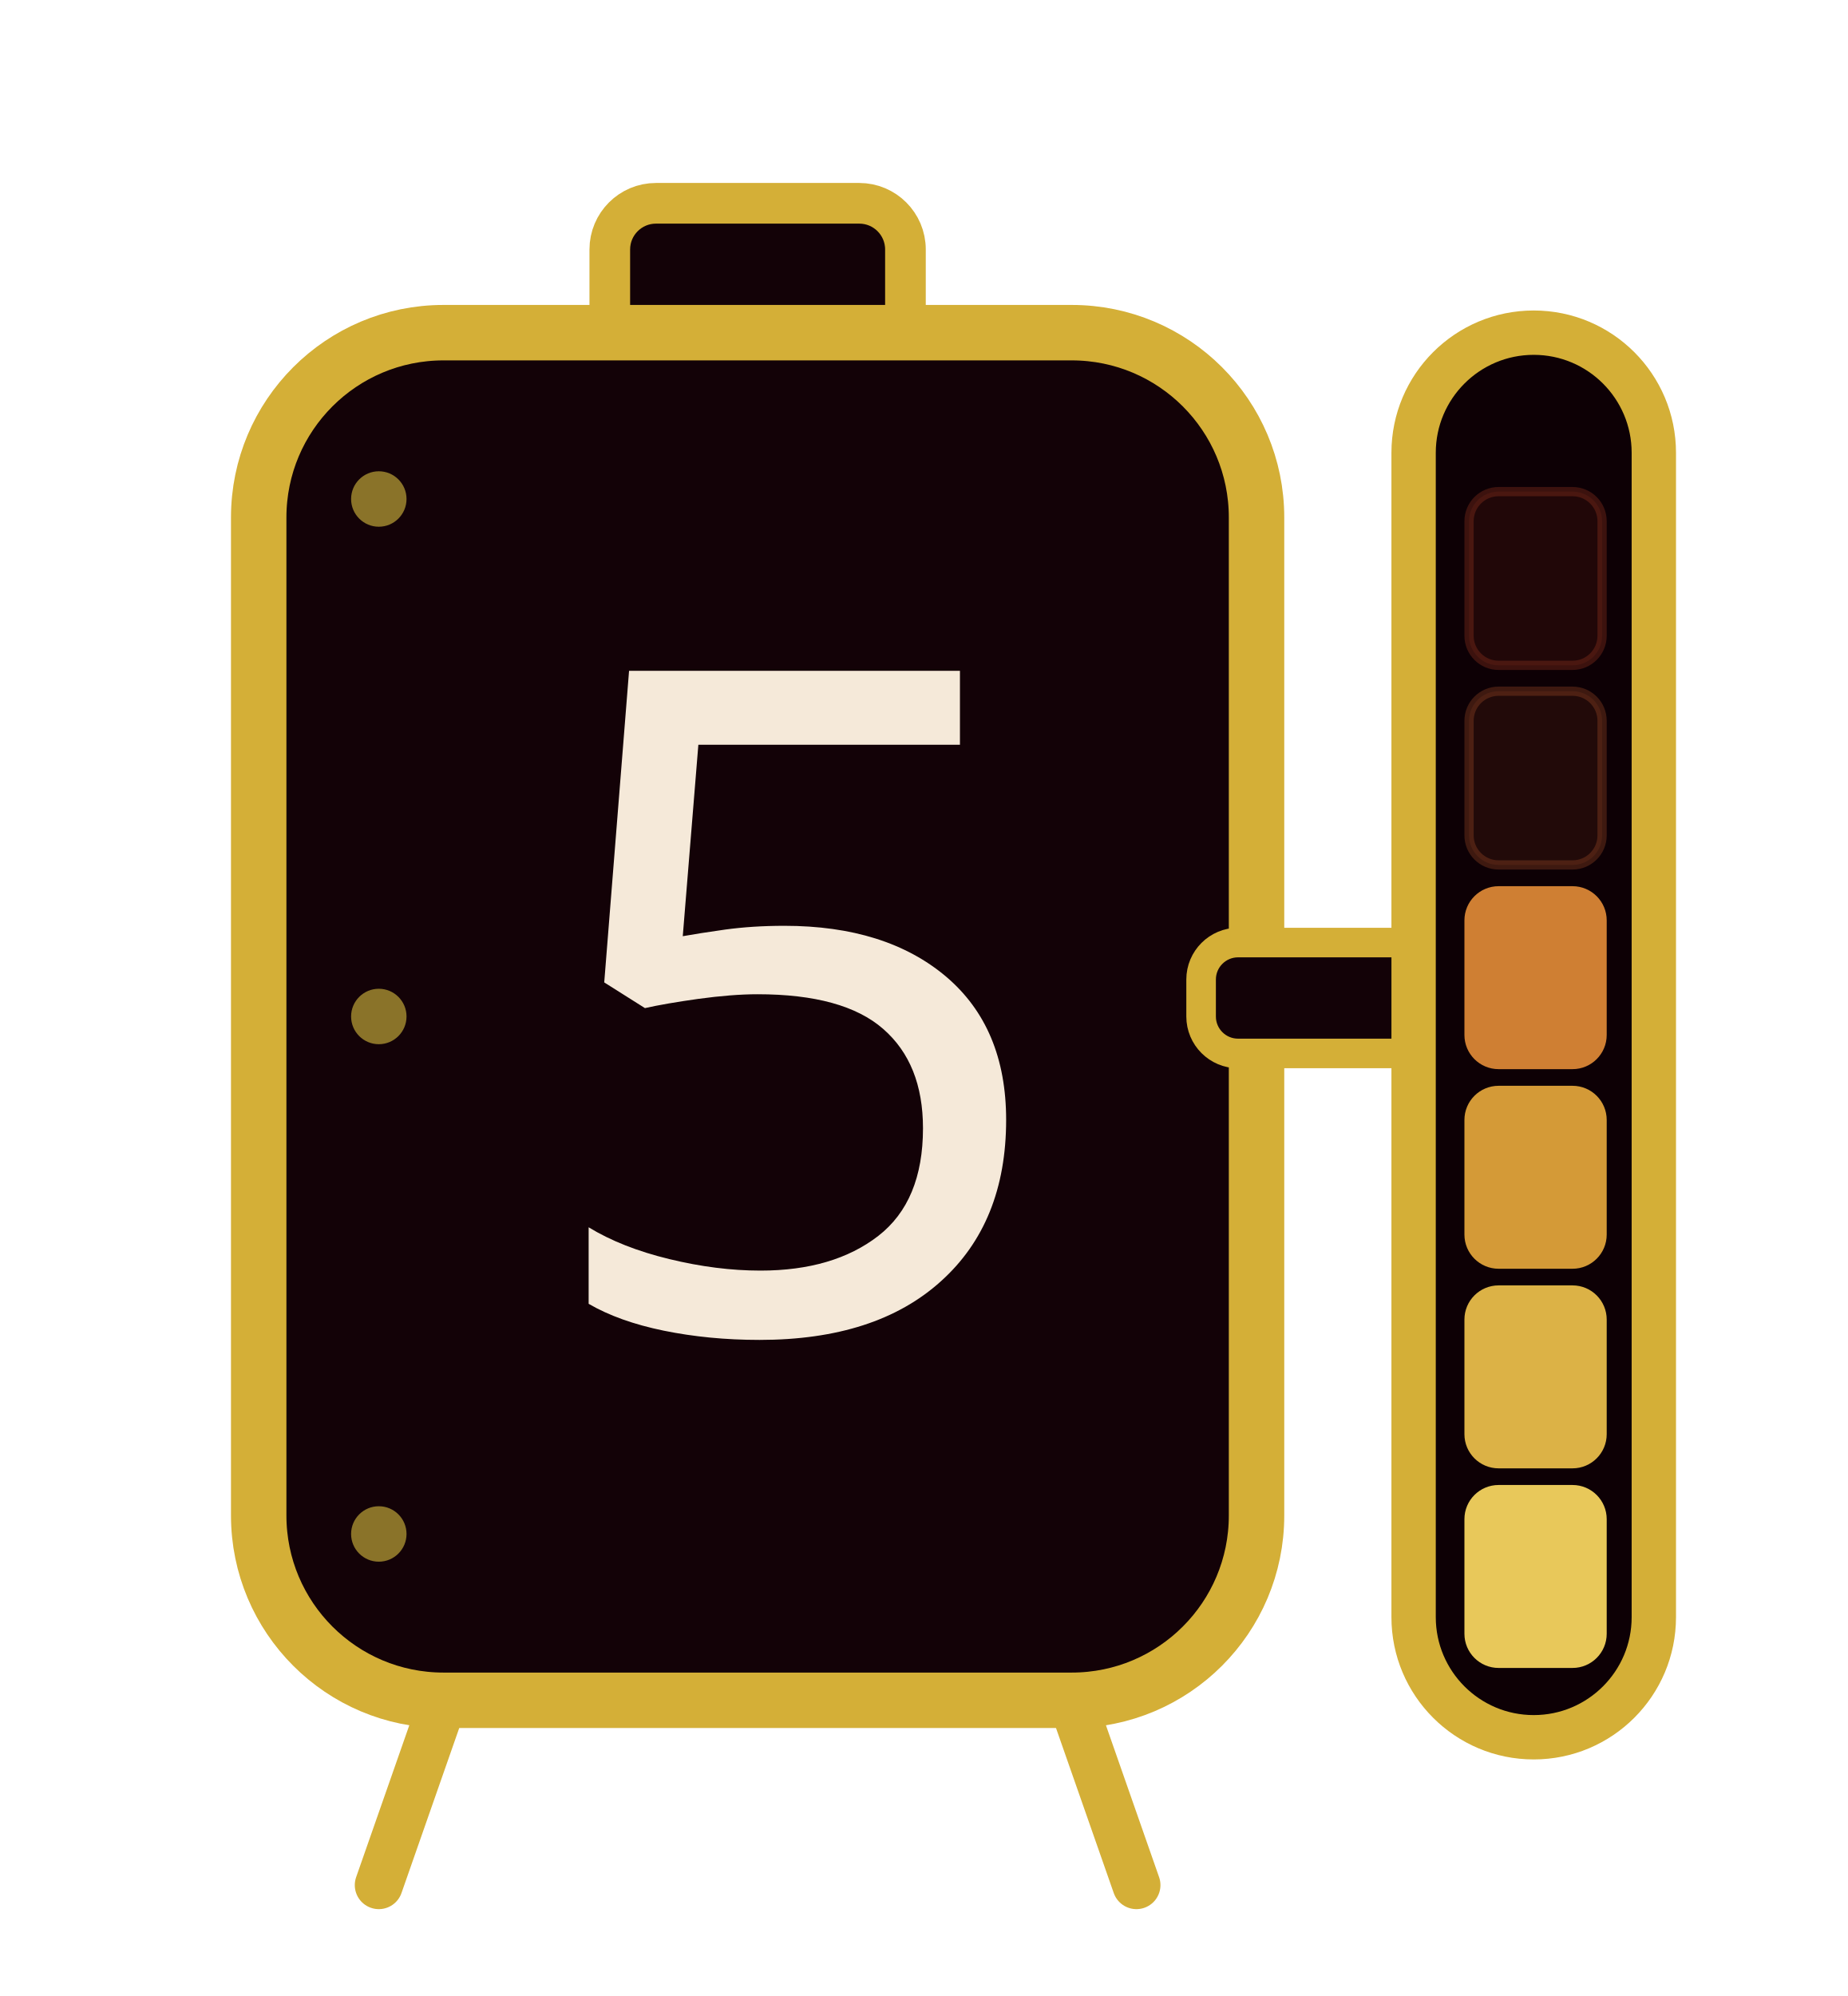
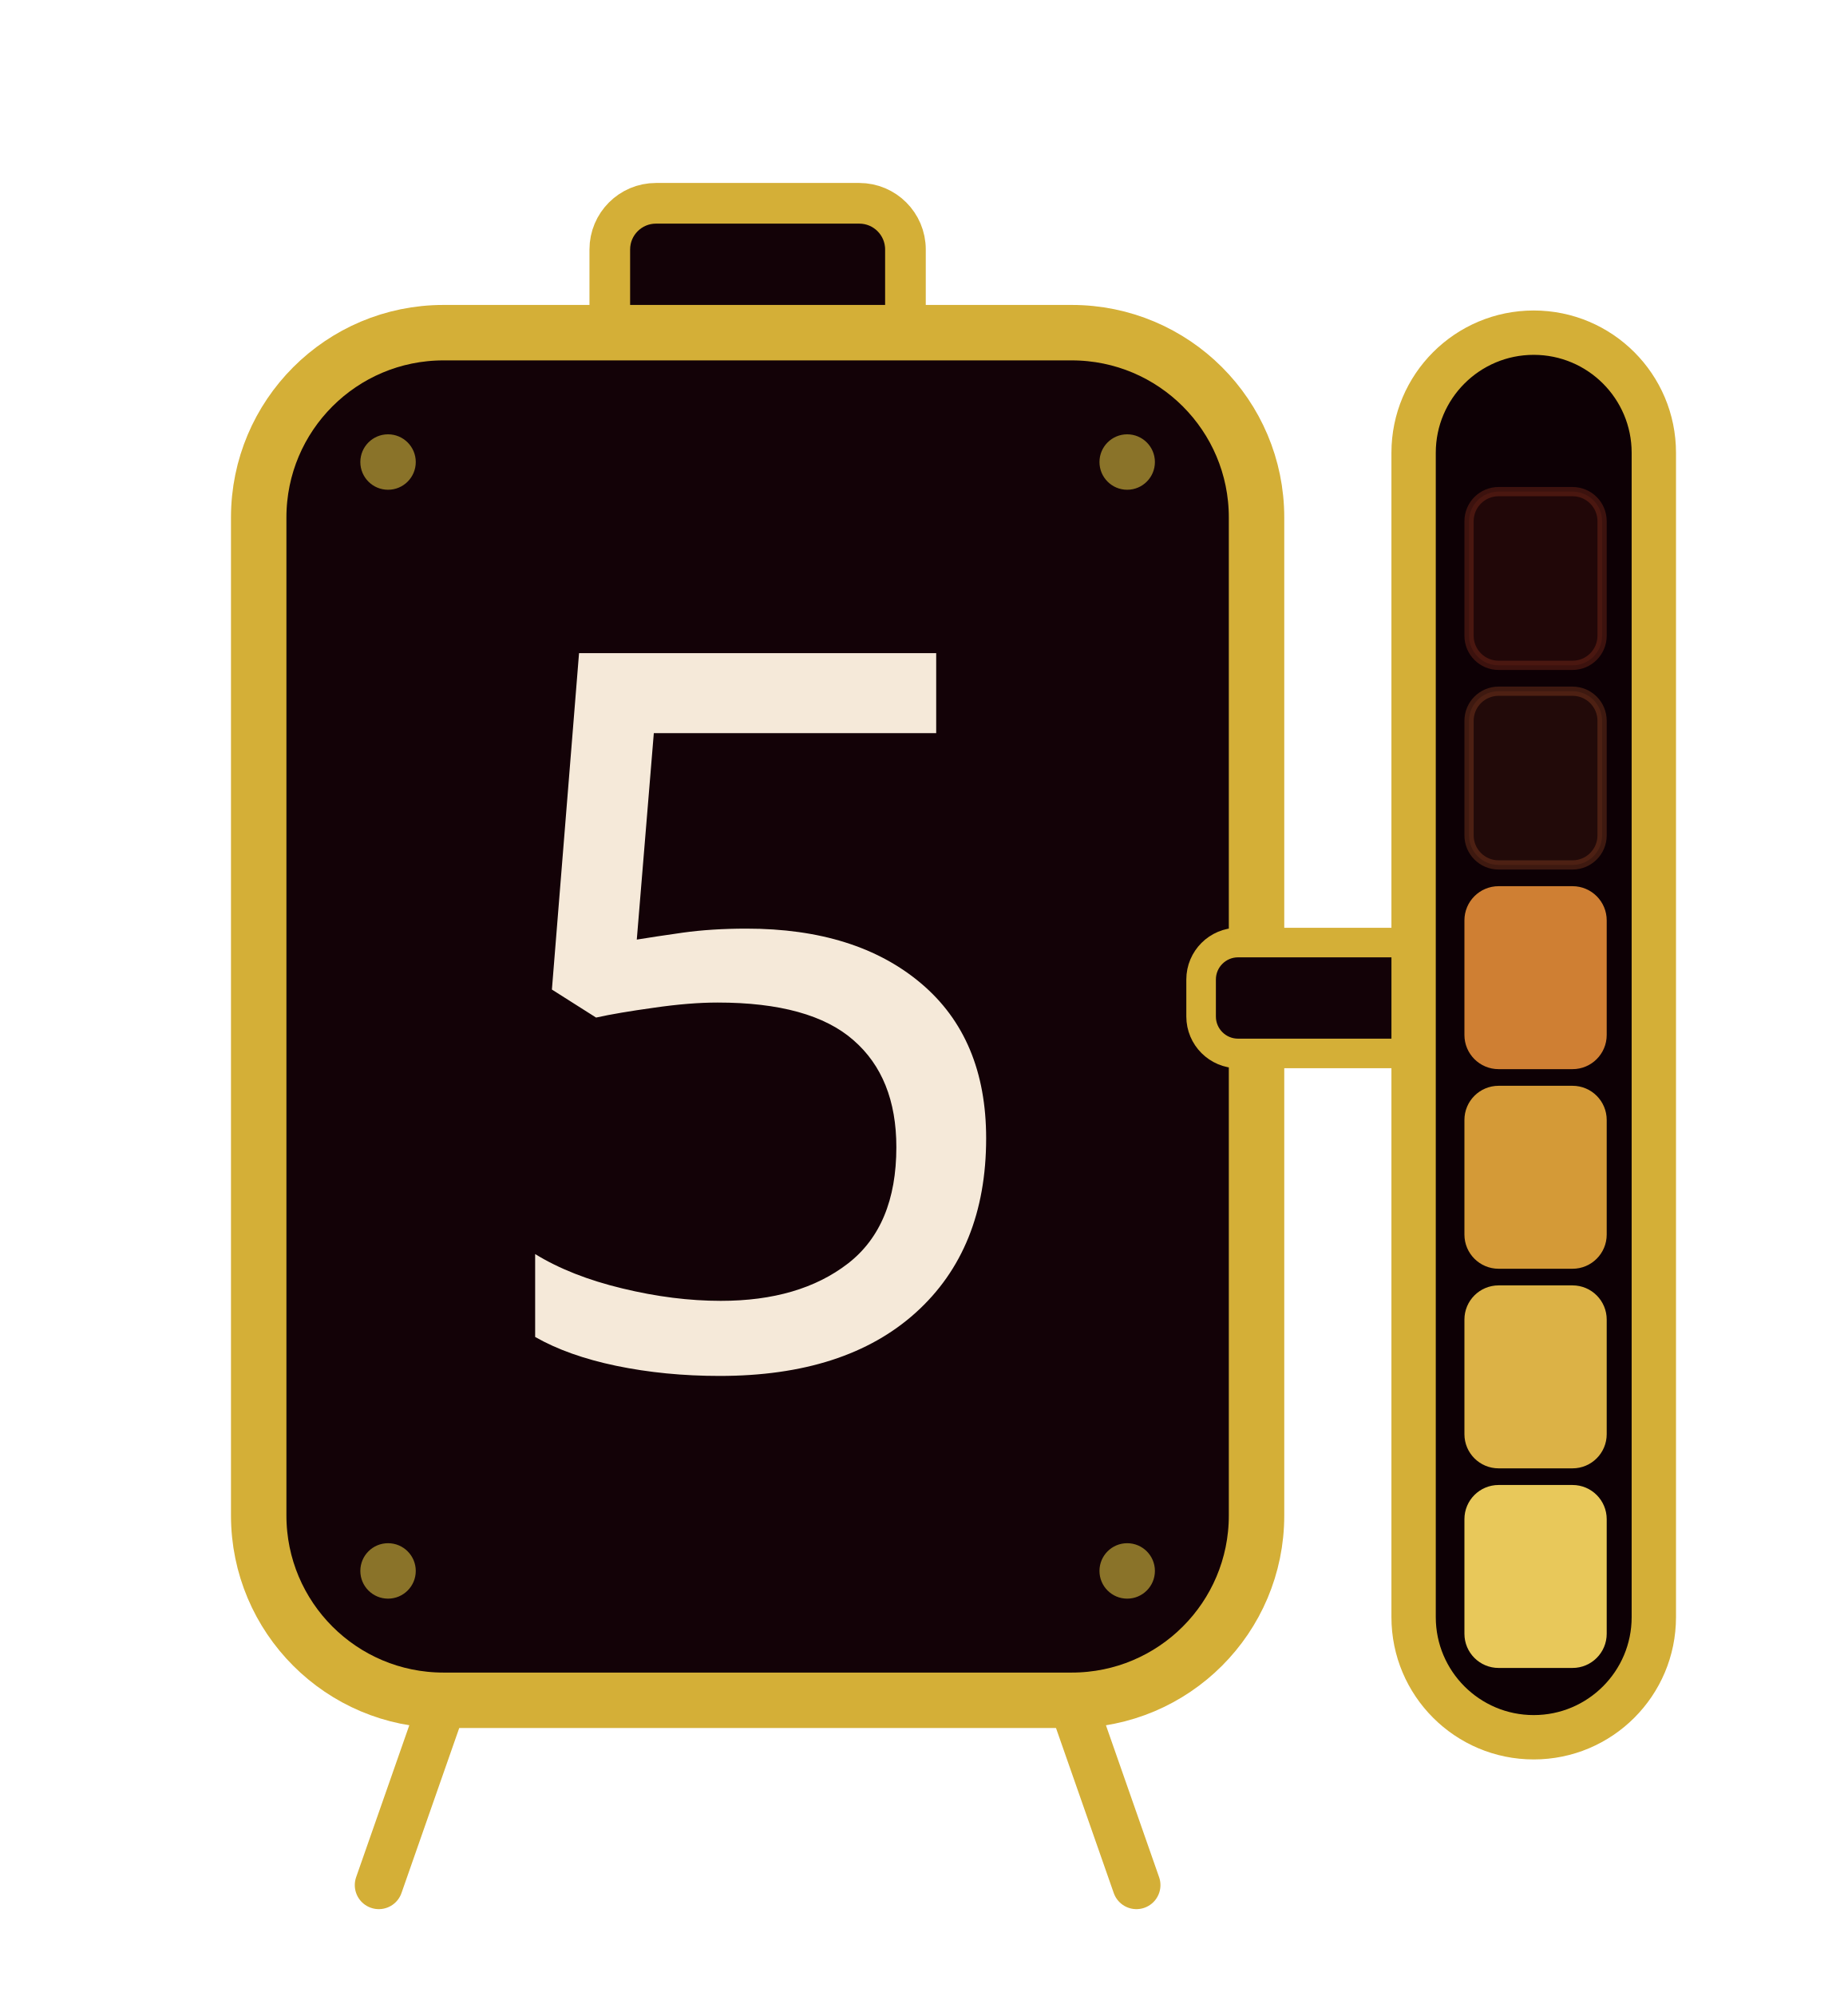
<svg xmlns="http://www.w3.org/2000/svg" viewBox="0 0 100 108" width="200" height="216">
-   <defs />
  <rect x="33" y="11" width="16" height="8" rx="2.5" fill="#130207" stroke="#d4af37" stroke-width="2.2" />
  <path d="M24 92 l-3.5 10 M58 92 l3.5 10" stroke="#d4af37" stroke-width="2.6" stroke-linecap="round" />
  <rect x="14" y="18" width="54" height="74" rx="10" fill="#130207" stroke="#d4af37" stroke-width="3" />
-   <circle cx="20.5" cy="27" r="1.5" fill="#8a7329" />
-   <circle cx="20.5" cy="55" r="1.5" fill="#8a7329" />
-   <circle cx="20.5" cy="83" r="1.5" fill="#8a7329" />
-   <text x="43" y="72" text-anchor="middle" font-family="'Bebas Neue', Impact, sans-serif" font-size="50" fill="#f5e9d9">5</text>
+   <circle cx="21" cy="25" r="1.5" fill="#8a7329" />
+   <circle cx="61" cy="25" r="1.5" fill="#8a7329" />
+   <circle cx="21" cy="85" r="1.5" fill="#8a7329" />
+   <circle cx="61" cy="85" r="1.5" fill="#8a7329" />
+   <text x="41" y="73.9" text-anchor="middle" font-family="'Bebas Neue', Impact, sans-serif" font-size="54" fill="#f5e9d9">5</text>
  <rect x="65" y="51" width="14" height="6" rx="2" fill="#130207" stroke="#d4af37" stroke-width="1.6" />
  <rect x="76.5" y="18" width="13" height="76" rx="6.5" fill="#0d0005" stroke="#d4af37" stroke-width="2.4" />
  <rect x="79.5" y="80.6" width="7.2" height="9.4" rx="1.6" fill="#e8c85a" fill-opacity="1" stroke="#e8c85a" stroke-opacity="1" stroke-width="0.5" />
  <rect x="79.5" y="69.8" width="7.2" height="9.4" rx="1.6" fill="#dcb246" fill-opacity="1" stroke="#dcb246" stroke-opacity="1" stroke-width="0.5" />
  <rect x="79.5" y="59.0" width="7.2" height="9.4" rx="1.6" fill="#d49a37" fill-opacity="1" stroke="#d49a37" stroke-opacity="1" stroke-width="0.5" />
  <rect x="79.5" y="48.2" width="7.2" height="9.4" rx="1.6" fill="#cf7f33" fill-opacity="1" stroke="#cf7f33" stroke-opacity="1" stroke-width="0.5" />
  <rect x="79.5" y="37.4" width="7.2" height="9.4" rx="1.6" fill="#c8632e" fill-opacity="0.11" stroke="#c8632e" stroke-opacity="0.26" stroke-width="0.5" />
  <rect x="79.5" y="26.6" width="7.2" height="9.4" rx="1.6" fill="#c0472a" fill-opacity="0.11" stroke="#c0472a" stroke-opacity="0.26" stroke-width="0.5" />
</svg>
